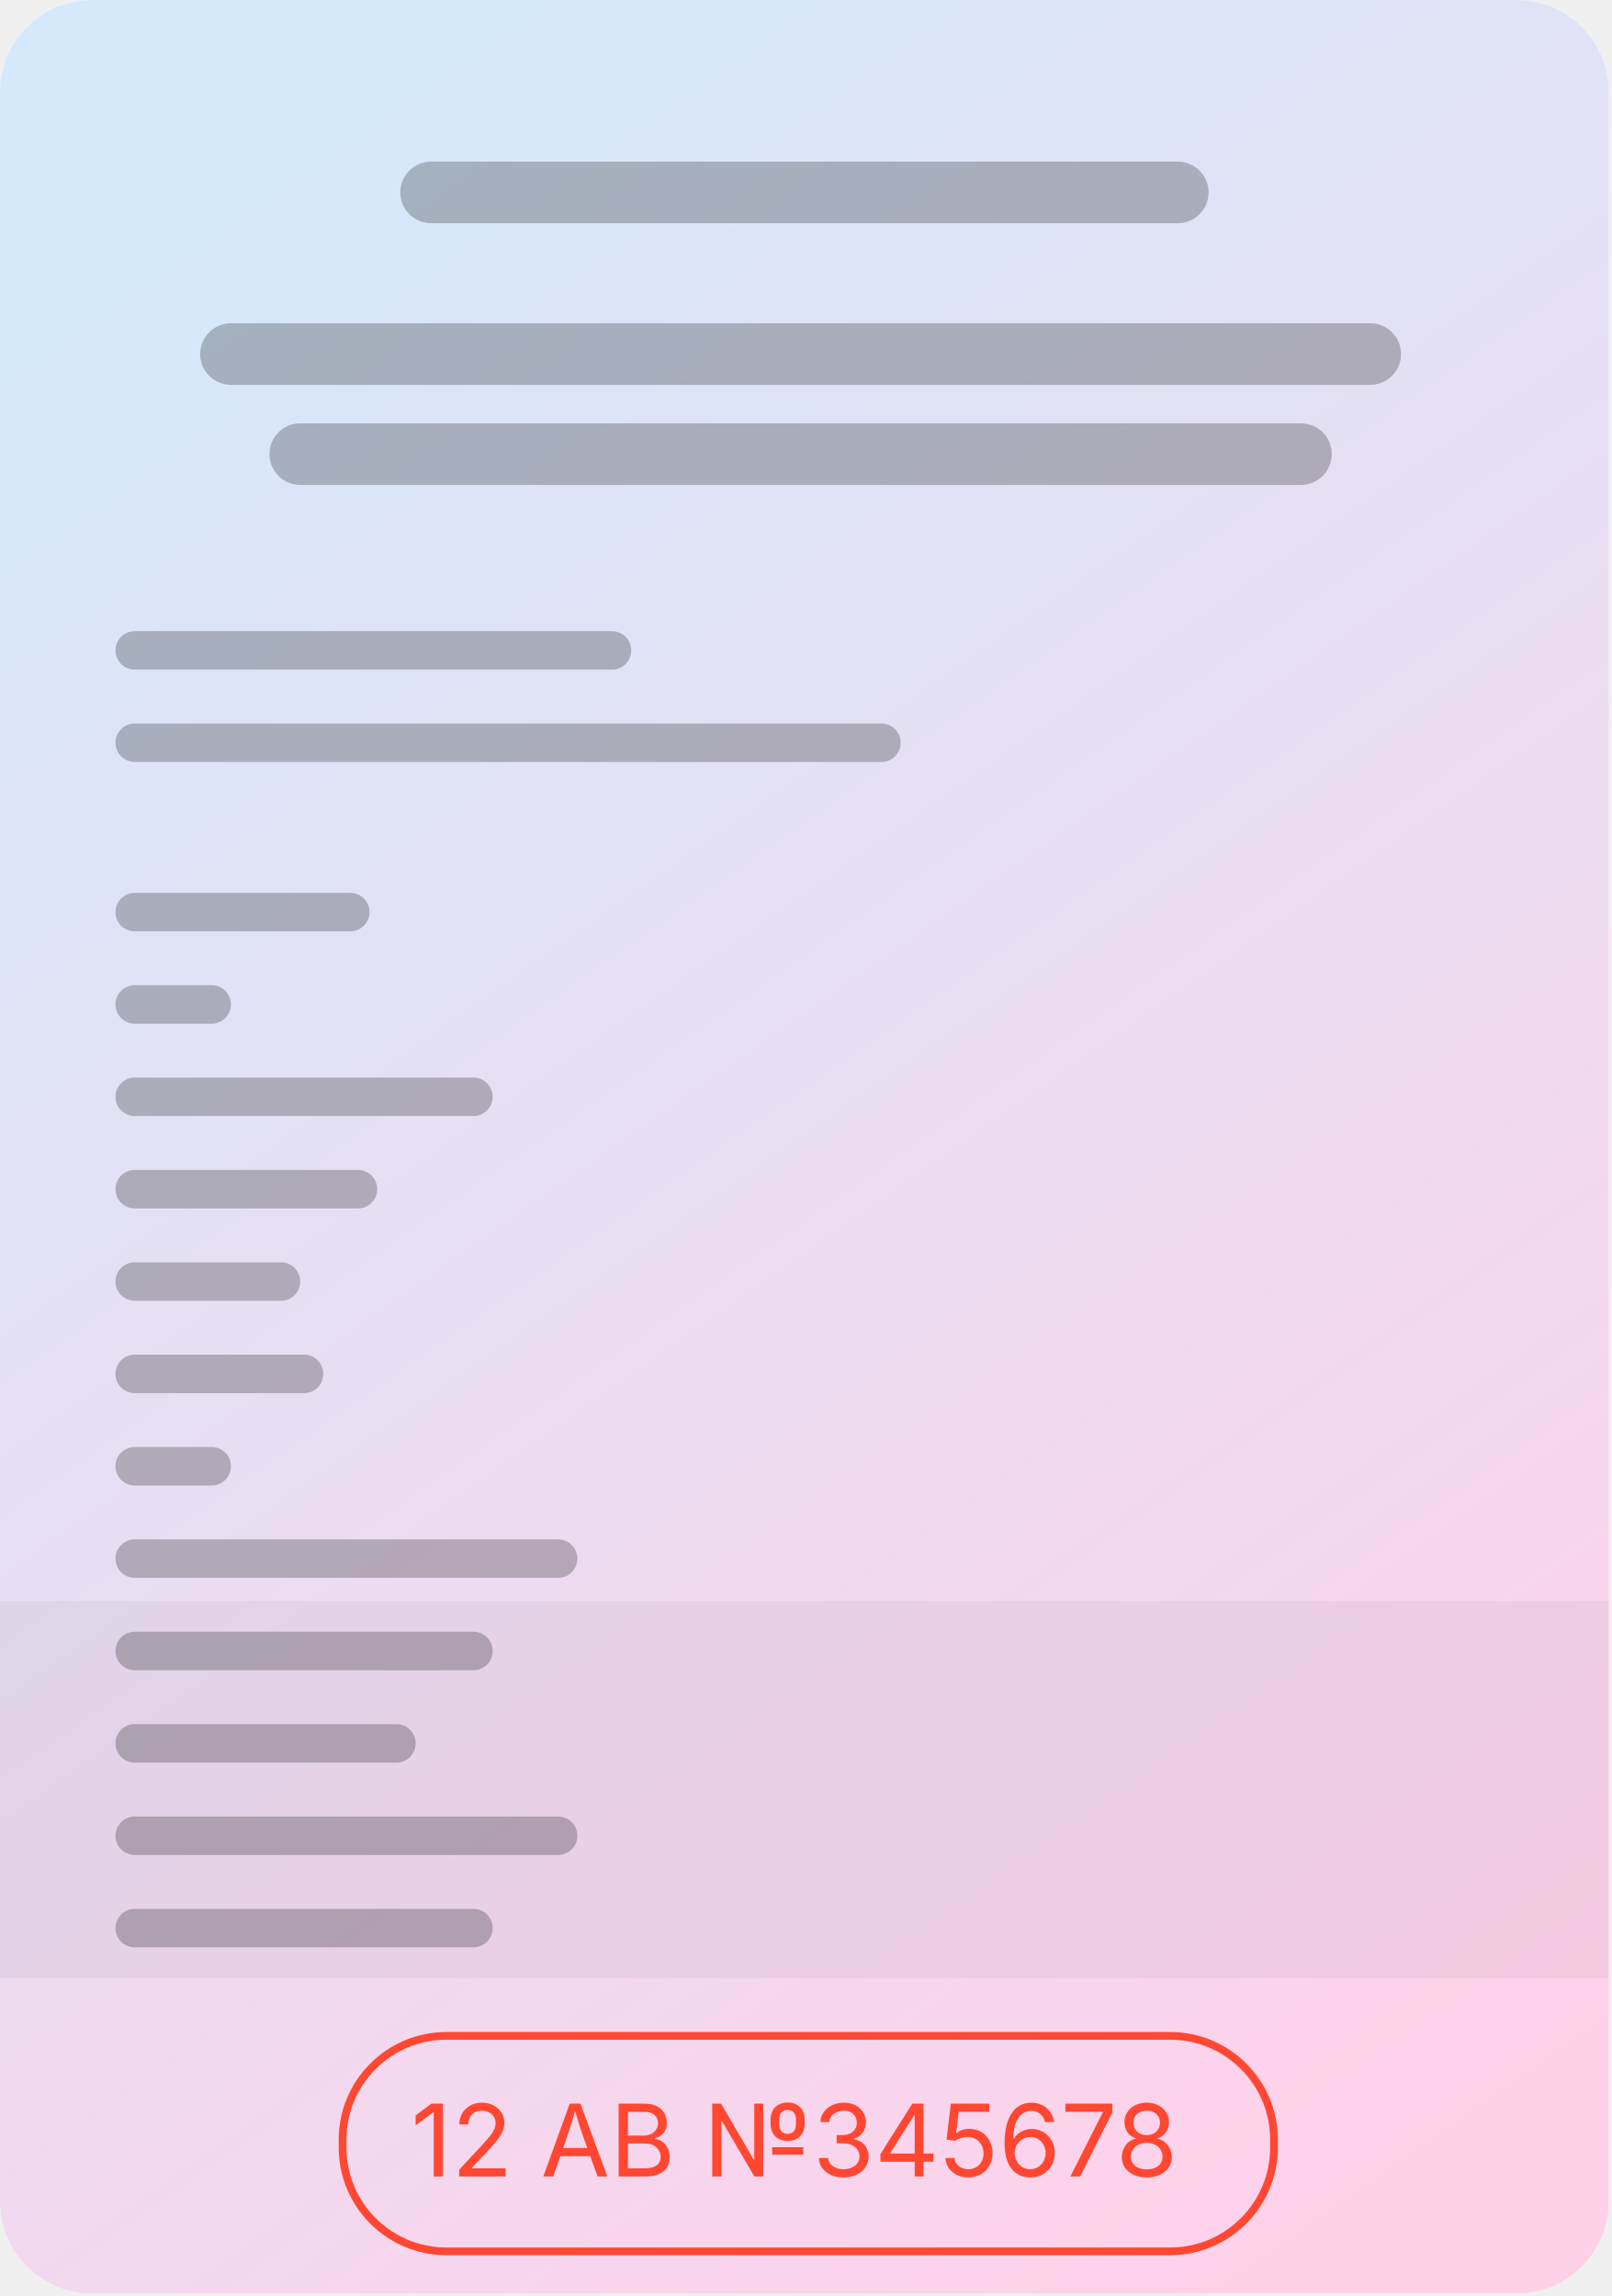
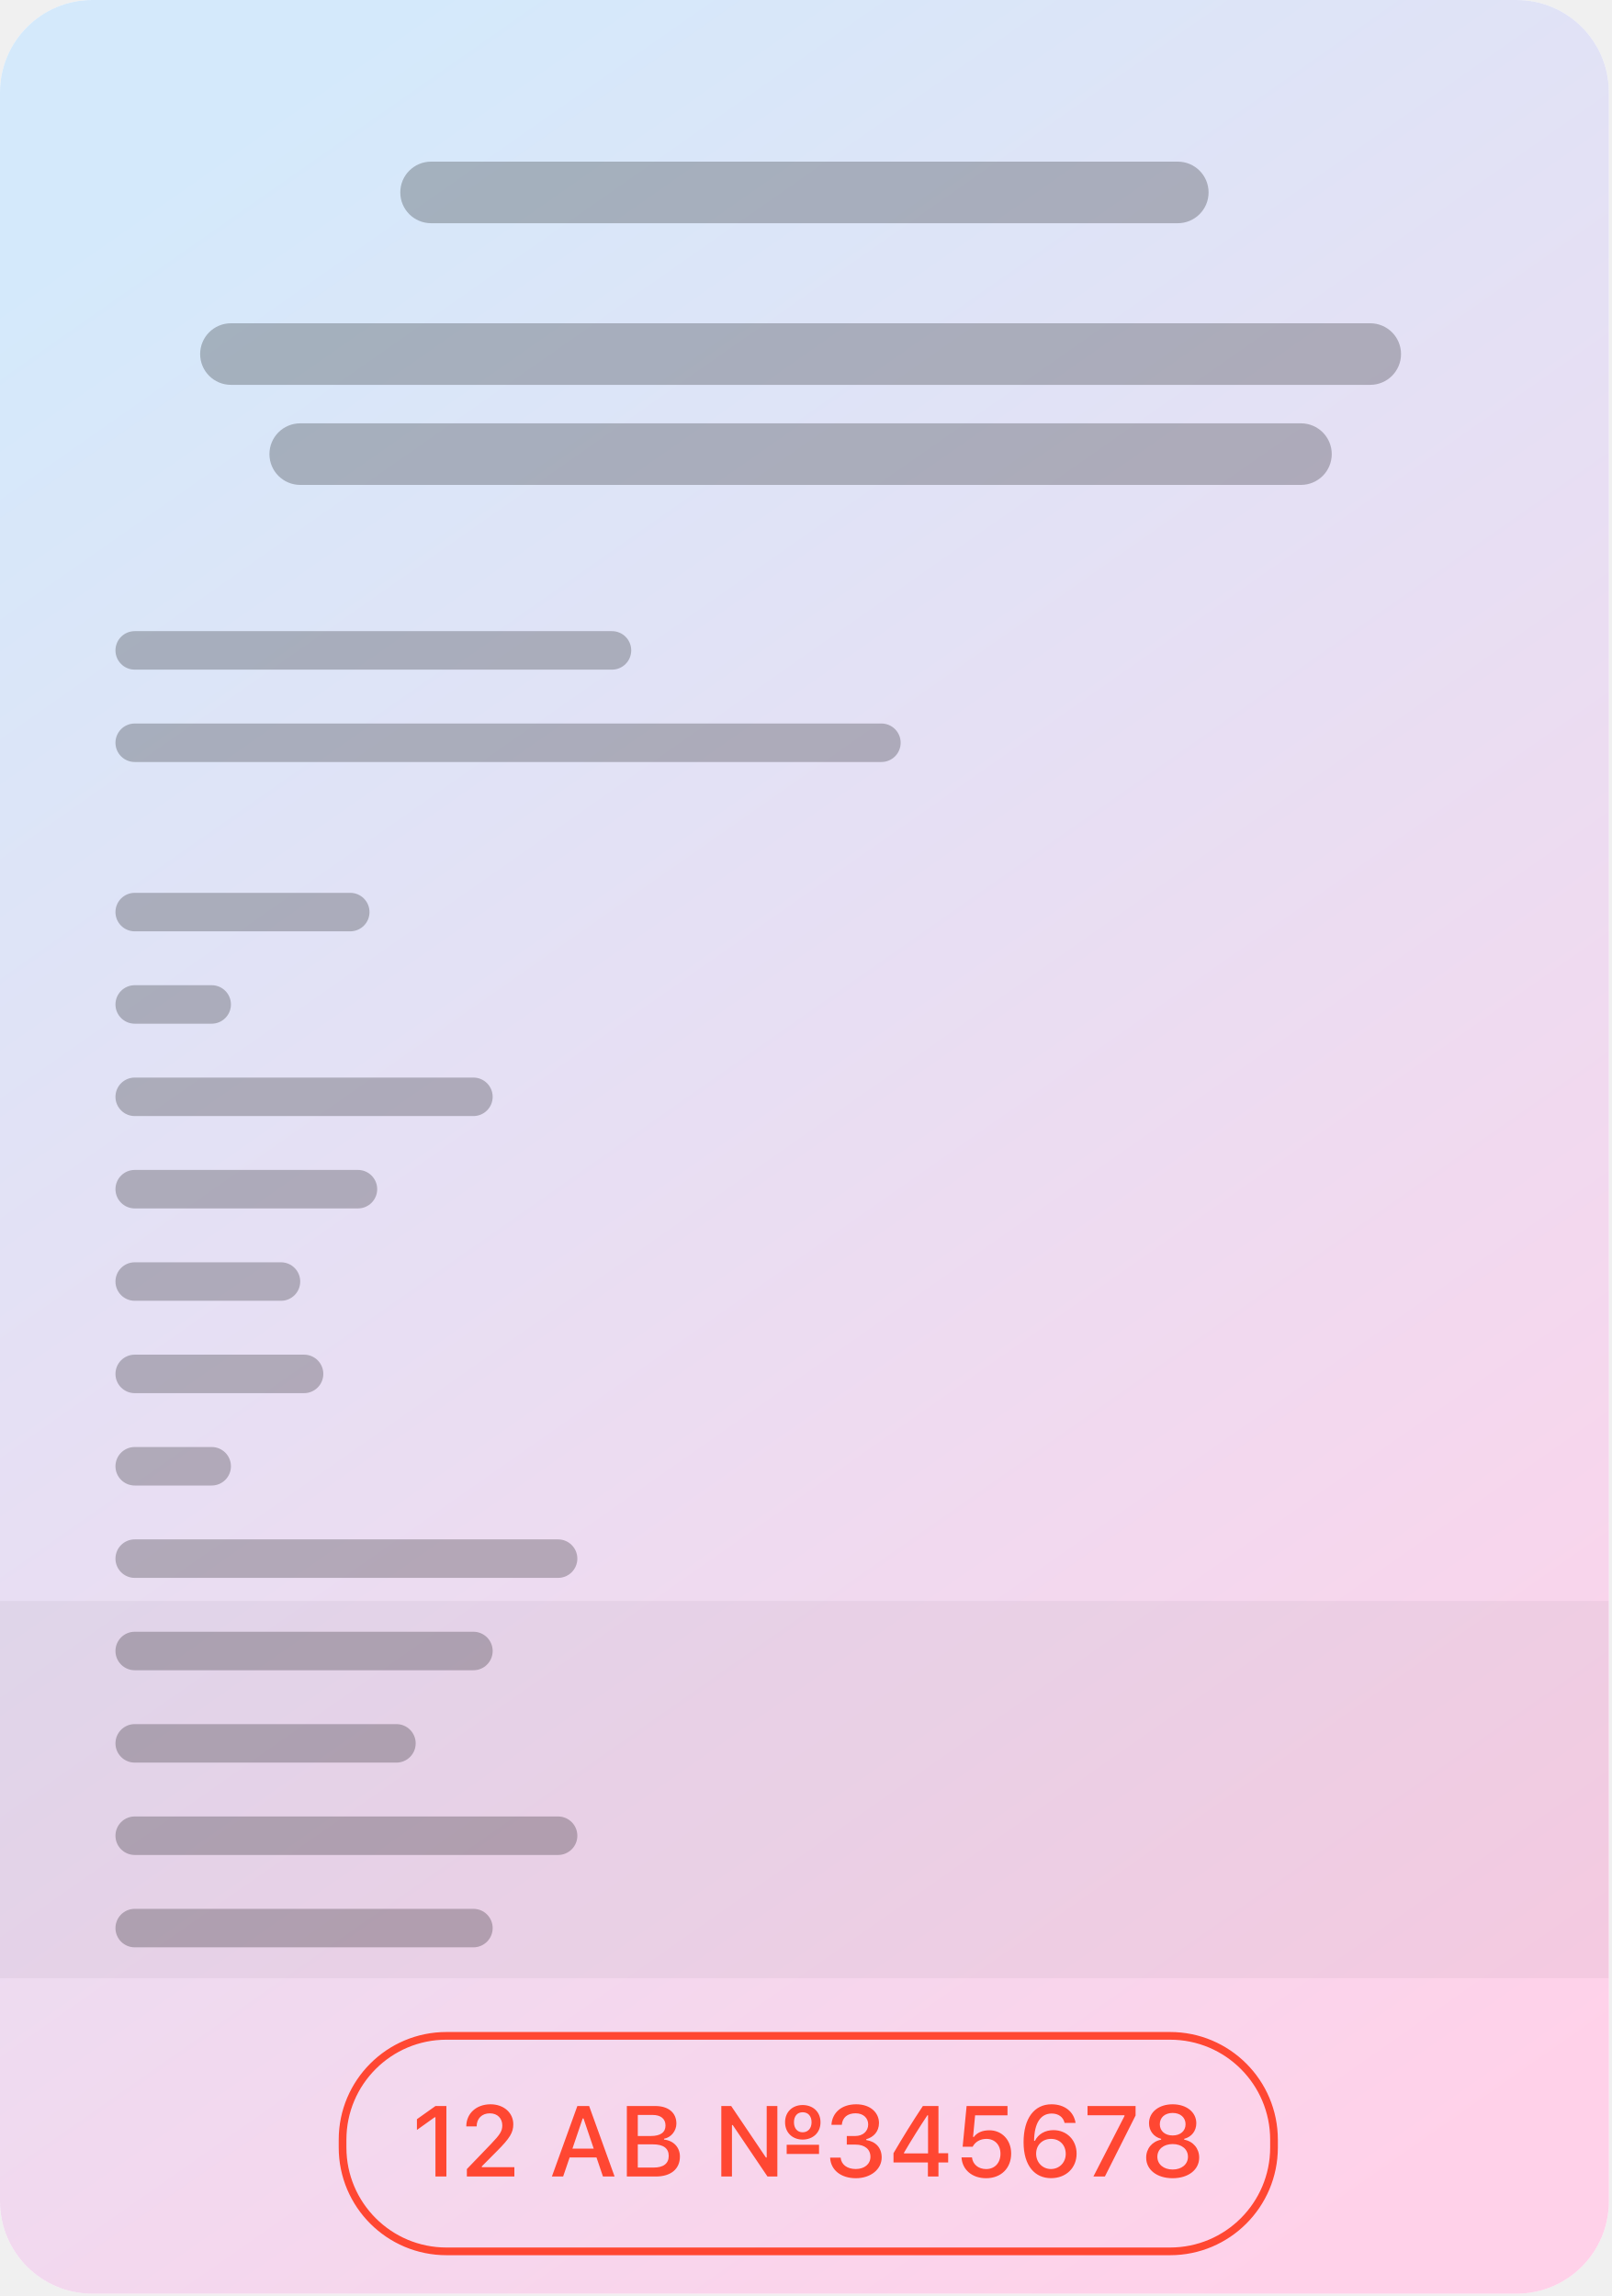
<svg xmlns="http://www.w3.org/2000/svg" xmlns:xlink="http://www.w3.org/1999/xlink" width="160px" height="228px" viewBox="0 0 160 228" version="1.1">
  <defs>
    <linearGradient x1="74.594%" y1="100%" x2="25.406%" y2="1.72254642e-14%" id="linearGradient-1">
      <stop stop-color="#FFC6E4" offset="0%" />
      <stop stop-color="#C9E4FA" offset="100%" />
    </linearGradient>
    <rect id="path-2" x="0" y="0" width="159.745" height="227.771" rx="9.172" />
  </defs>
  <g id="Desktop" stroke="none" stroke-width="1" fill="none" fill-rule="evenodd">
    <g id="Поиск-штрафов-по-ВУ-и-СТС" transform="translate(-608, -257)">
      <g id="СТС" transform="translate(608, 257)">
        <mask id="mask-3" fill="white">
          <use xlink:href="#path-2" />
        </mask>
        <g id="Mask">
          <use fill="#FFFFFF" xlink:href="#path-2" />
          <use fill-opacity="0.8" fill="url(#linearGradient-1)" xlink:href="#path-2" />
        </g>
        <rect id="Rectangle" fill="#000000" opacity="0.04" mask="url(#mask-3)" x="0" y="158.981" width="159.745" height="37.452" />
        <rect id="Rectangle" stroke="#FF4732" stroke-width="0.764" mask="url(#mask-3)" x="34.013" y="202.166" width="92.484" height="21.401" rx="10.318" />
-         <text id="12-AB-№345678" mask="url(#mask-3)" font-family="SFProText-Medium, SF Pro Text" font-size="9.936" font-weight="400" fill="#FF4732">
-           <tspan x="40.801" y="216.134">12 AB №345678</tspan>
-         </text>
+         <path d="M43.236,216.134 L43.236,210.253 L43.154,210.253 L41.397,211.51 L41.397,210.443 L43.241,209.133 L44.323,209.133 L44.323,216.134 L43.236,216.134 Z M46.298,211.161 C46.298,209.875 47.292,208.963 48.704,208.963 C50.019,208.963 50.965,209.802 50.965,210.952 C50.965,211.762 50.611,212.34 49.383,213.572 L47.84,215.125 L47.84,215.207 L51.072,215.207 L51.072,216.134 L46.356,216.134 L46.356,215.396 L48.753,212.903 C49.64,211.976 49.873,211.627 49.873,211.059 C49.873,210.38 49.412,209.86 48.636,209.86 C47.845,209.86 47.326,210.384 47.326,211.161 L46.298,211.161 Z M59.868,216.134 L59.227,214.242 L56.559,214.242 L55.914,216.134 L54.798,216.134 L57.326,209.133 L58.495,209.133 L61.023,216.134 L59.868,216.134 Z M57.854,210.37 L56.836,213.368 L58.951,213.368 L57.937,210.37 L57.854,210.37 Z M65.117,216.134 L62.24,216.134 L62.24,209.133 L65.054,209.133 C66.369,209.133 67.16,209.802 67.16,210.879 C67.16,211.612 66.621,212.267 65.933,212.383 L65.933,212.466 C66.879,212.568 67.509,213.237 67.509,214.154 C67.509,215.387 66.612,216.134 65.117,216.134 Z M63.327,210.021 L63.327,212.112 L64.618,212.112 C65.578,212.112 66.078,211.753 66.078,211.069 C66.078,210.404 65.607,210.021 64.802,210.021 L63.327,210.021 Z M63.327,215.246 L64.899,215.246 C65.879,215.246 66.398,214.843 66.398,214.086 C66.398,213.329 65.86,212.941 64.836,212.941 L63.327,212.941 L63.327,215.246 Z M79.692,212.466 C78.707,212.466 77.95,211.801 77.95,210.748 C77.95,209.696 78.707,209.036 79.692,209.036 C80.696,209.036 81.468,209.696 81.468,210.748 C81.468,211.801 80.696,212.466 79.692,212.466 Z M72.676,216.134 L71.619,216.134 L71.619,209.133 L72.599,209.133 L76.048,214.246 L76.126,214.246 L76.126,209.133 L77.184,209.133 L77.184,216.134 L76.204,216.134 L72.754,211.025 L72.676,211.025 L72.676,216.134 Z M79.692,211.743 C80.226,211.743 80.58,211.35 80.58,210.748 C80.58,210.132 80.24,209.754 79.692,209.754 C79.173,209.754 78.833,210.132 78.833,210.748 C78.833,211.35 79.173,211.743 79.692,211.743 Z M81.322,213.892 L78.11,213.892 L78.11,212.985 L81.322,212.985 L81.322,213.892 Z M84.078,212.966 L84.078,212.112 L84.922,212.112 C85.679,212.112 86.203,211.636 86.203,210.962 C86.203,210.346 85.737,209.856 84.951,209.856 C84.156,209.856 83.646,210.268 83.583,211.001 L82.554,211.001 C82.627,209.812 83.539,208.963 85.014,208.963 C86.46,208.963 87.28,209.831 87.275,210.826 C87.27,211.67 86.742,212.228 86.009,212.432 L86.009,212.514 C86.94,212.655 87.542,213.276 87.542,214.237 C87.542,215.43 86.441,216.304 84.98,216.304 C83.501,216.304 82.482,215.493 82.423,214.261 L83.467,214.261 C83.53,214.95 84.117,215.391 84.966,215.391 C85.825,215.391 86.426,214.906 86.426,214.179 C86.426,213.431 85.863,212.966 84.951,212.966 L84.078,212.966 Z M92.132,216.134 L92.132,214.741 L88.716,214.741 L88.716,213.819 C89.638,212.238 90.667,210.583 91.632,209.133 L93.18,209.133 L93.18,213.819 L94.145,213.819 L94.145,214.741 L93.18,214.741 L93.18,216.134 L92.132,216.134 Z M89.759,213.771 L89.759,213.839 L92.146,213.839 L92.146,210.05 L92.083,210.05 C91.331,211.18 90.477,212.543 89.759,213.771 Z M97.91,216.304 C96.518,216.304 95.538,215.455 95.47,214.237 L96.508,214.237 C96.586,214.935 97.153,215.396 97.915,215.396 C98.764,215.396 99.337,214.785 99.337,213.873 C99.337,212.99 98.769,212.398 97.944,212.398 C97.323,212.398 96.833,212.689 96.576,213.174 L95.581,213.174 L95.974,209.133 L100.035,209.133 L100.035,210.055 L96.819,210.055 L96.615,212.204 L96.697,212.204 C97.017,211.772 97.537,211.544 98.245,211.544 C99.429,211.544 100.399,212.456 100.399,213.853 C100.399,215.309 99.395,216.304 97.91,216.304 Z M104.358,216.299 C102.781,216.299 101.631,215.11 101.631,212.728 C101.631,210.351 102.699,208.963 104.402,208.963 C105.717,208.963 106.619,209.7 106.794,210.811 L105.702,210.811 C105.566,210.22 105.086,209.88 104.426,209.88 C103.334,209.88 102.694,210.816 102.675,212.592 L102.757,212.592 C103.092,211.918 103.766,211.529 104.596,211.529 C105.925,211.529 106.896,212.514 106.896,213.863 C106.896,215.285 105.843,216.299 104.358,216.299 Z M104.348,215.391 C105.183,215.391 105.818,214.741 105.818,213.892 C105.818,213.014 105.222,212.398 104.358,212.398 C103.494,212.398 102.878,213.014 102.878,213.868 C102.878,214.732 103.514,215.391 104.348,215.391 Z M108.565,216.134 L111.65,210.127 L111.65,210.05 L107.982,210.05 L107.982,209.133 L112.752,209.133 L112.752,210.074 L109.705,216.134 L108.565,216.134 Z M116.434,216.304 C114.877,216.304 113.804,215.469 113.804,214.261 C113.804,213.363 114.391,212.655 115.289,212.476 L115.289,212.393 C114.561,212.209 114.086,211.602 114.086,210.845 C114.086,209.744 115.061,208.963 116.434,208.963 C117.807,208.963 118.782,209.744 118.782,210.845 C118.782,211.607 118.316,212.204 117.579,212.393 L117.579,212.476 C118.477,212.645 119.068,213.354 119.068,214.256 C119.068,215.464 117.991,216.304 116.434,216.304 Z M116.434,212.058 C117.196,212.058 117.715,211.612 117.715,210.947 C117.715,210.273 117.201,209.822 116.434,209.822 C115.667,209.822 115.158,210.273 115.158,210.947 C115.158,211.612 115.672,212.058 116.434,212.058 Z M116.434,215.44 C117.332,215.44 117.953,214.921 117.953,214.174 C117.953,213.427 117.332,212.912 116.434,212.912 C115.536,212.912 114.915,213.427 114.915,214.174 C114.915,214.921 115.536,215.44 116.434,215.44 Z" id="12AB№345678" fill="#FF4732" fill-rule="nonzero" mask="url(#mask-3)" />
        <rect id="Rectangle" fill-opacity="0.241" fill="#000000" mask="url(#mask-3)" x="39.745" y="16.051" width="80.255" height="6.115" rx="3.057" />
        <rect id="Rectangle" fill-opacity="0.241" fill="#000000" mask="url(#mask-3)" x="19.873" y="32.102" width="119.236" height="6.115" rx="3.057" />
        <rect id="Rectangle" fill-opacity="0.241" fill="#000000" mask="url(#mask-3)" x="26.752" y="42.038" width="105.478" height="6.115" rx="3.057" />
        <rect id="Rectangle" fill-opacity="0.241" fill="#000000" mask="url(#mask-3)" x="11.465" y="62.675" width="51.21" height="3.822" rx="1.911" />
        <rect id="Rectangle" fill-opacity="0.241" fill="#000000" mask="url(#mask-3)" x="11.465" y="71.847" width="77.962" height="3.822" rx="1.911" />
        <rect id="Rectangle" fill-opacity="0.241" fill="#000000" mask="url(#mask-3)" x="11.465" y="88.662" width="25.223" height="3.822" rx="1.911" />
        <rect id="Rectangle" fill-opacity="0.241" fill="#000000" mask="url(#mask-3)" x="11.465" y="97.834" width="11.465" height="3.822" rx="1.911" />
        <rect id="Rectangle" fill-opacity="0.241" fill="#000000" mask="url(#mask-3)" x="11.465" y="107.006" width="37.452" height="3.822" rx="1.911" />
        <rect id="Rectangle" fill-opacity="0.241" fill="#000000" mask="url(#mask-3)" x="11.465" y="116.178" width="25.987" height="3.822" rx="1.911" />
        <rect id="Rectangle" fill-opacity="0.241" fill="#000000" mask="url(#mask-3)" x="11.465" y="125.35" width="18.344" height="3.822" rx="1.911" />
        <rect id="Rectangle" fill-opacity="0.241" fill="#000000" mask="url(#mask-3)" x="11.465" y="134.522" width="20.637" height="3.822" rx="1.911" />
        <rect id="Rectangle" fill-opacity="0.241" fill="#000000" mask="url(#mask-3)" x="11.465" y="143.694" width="11.465" height="3.822" rx="1.911" />
        <rect id="Rectangle" fill-opacity="0.241" fill="#000000" mask="url(#mask-3)" x="11.465" y="152.866" width="45.86" height="3.822" rx="1.911" />
        <rect id="Rectangle" fill-opacity="0.241" fill="#000000" mask="url(#mask-3)" x="11.465" y="162.038" width="37.452" height="3.822" rx="1.911" />
        <rect id="Rectangle" fill-opacity="0.241" fill="#000000" mask="url(#mask-3)" x="11.465" y="171.21" width="29.809" height="3.822" rx="1.911" />
        <rect id="Rectangle" fill-opacity="0.241" fill="#000000" mask="url(#mask-3)" x="11.465" y="180.382" width="45.86" height="3.822" rx="1.911" />
        <rect id="Rectangle" fill-opacity="0.241" fill="#000000" mask="url(#mask-3)" x="11.465" y="189.554" width="37.452" height="3.822" rx="1.911" />
      </g>
    </g>
  </g>
</svg>
